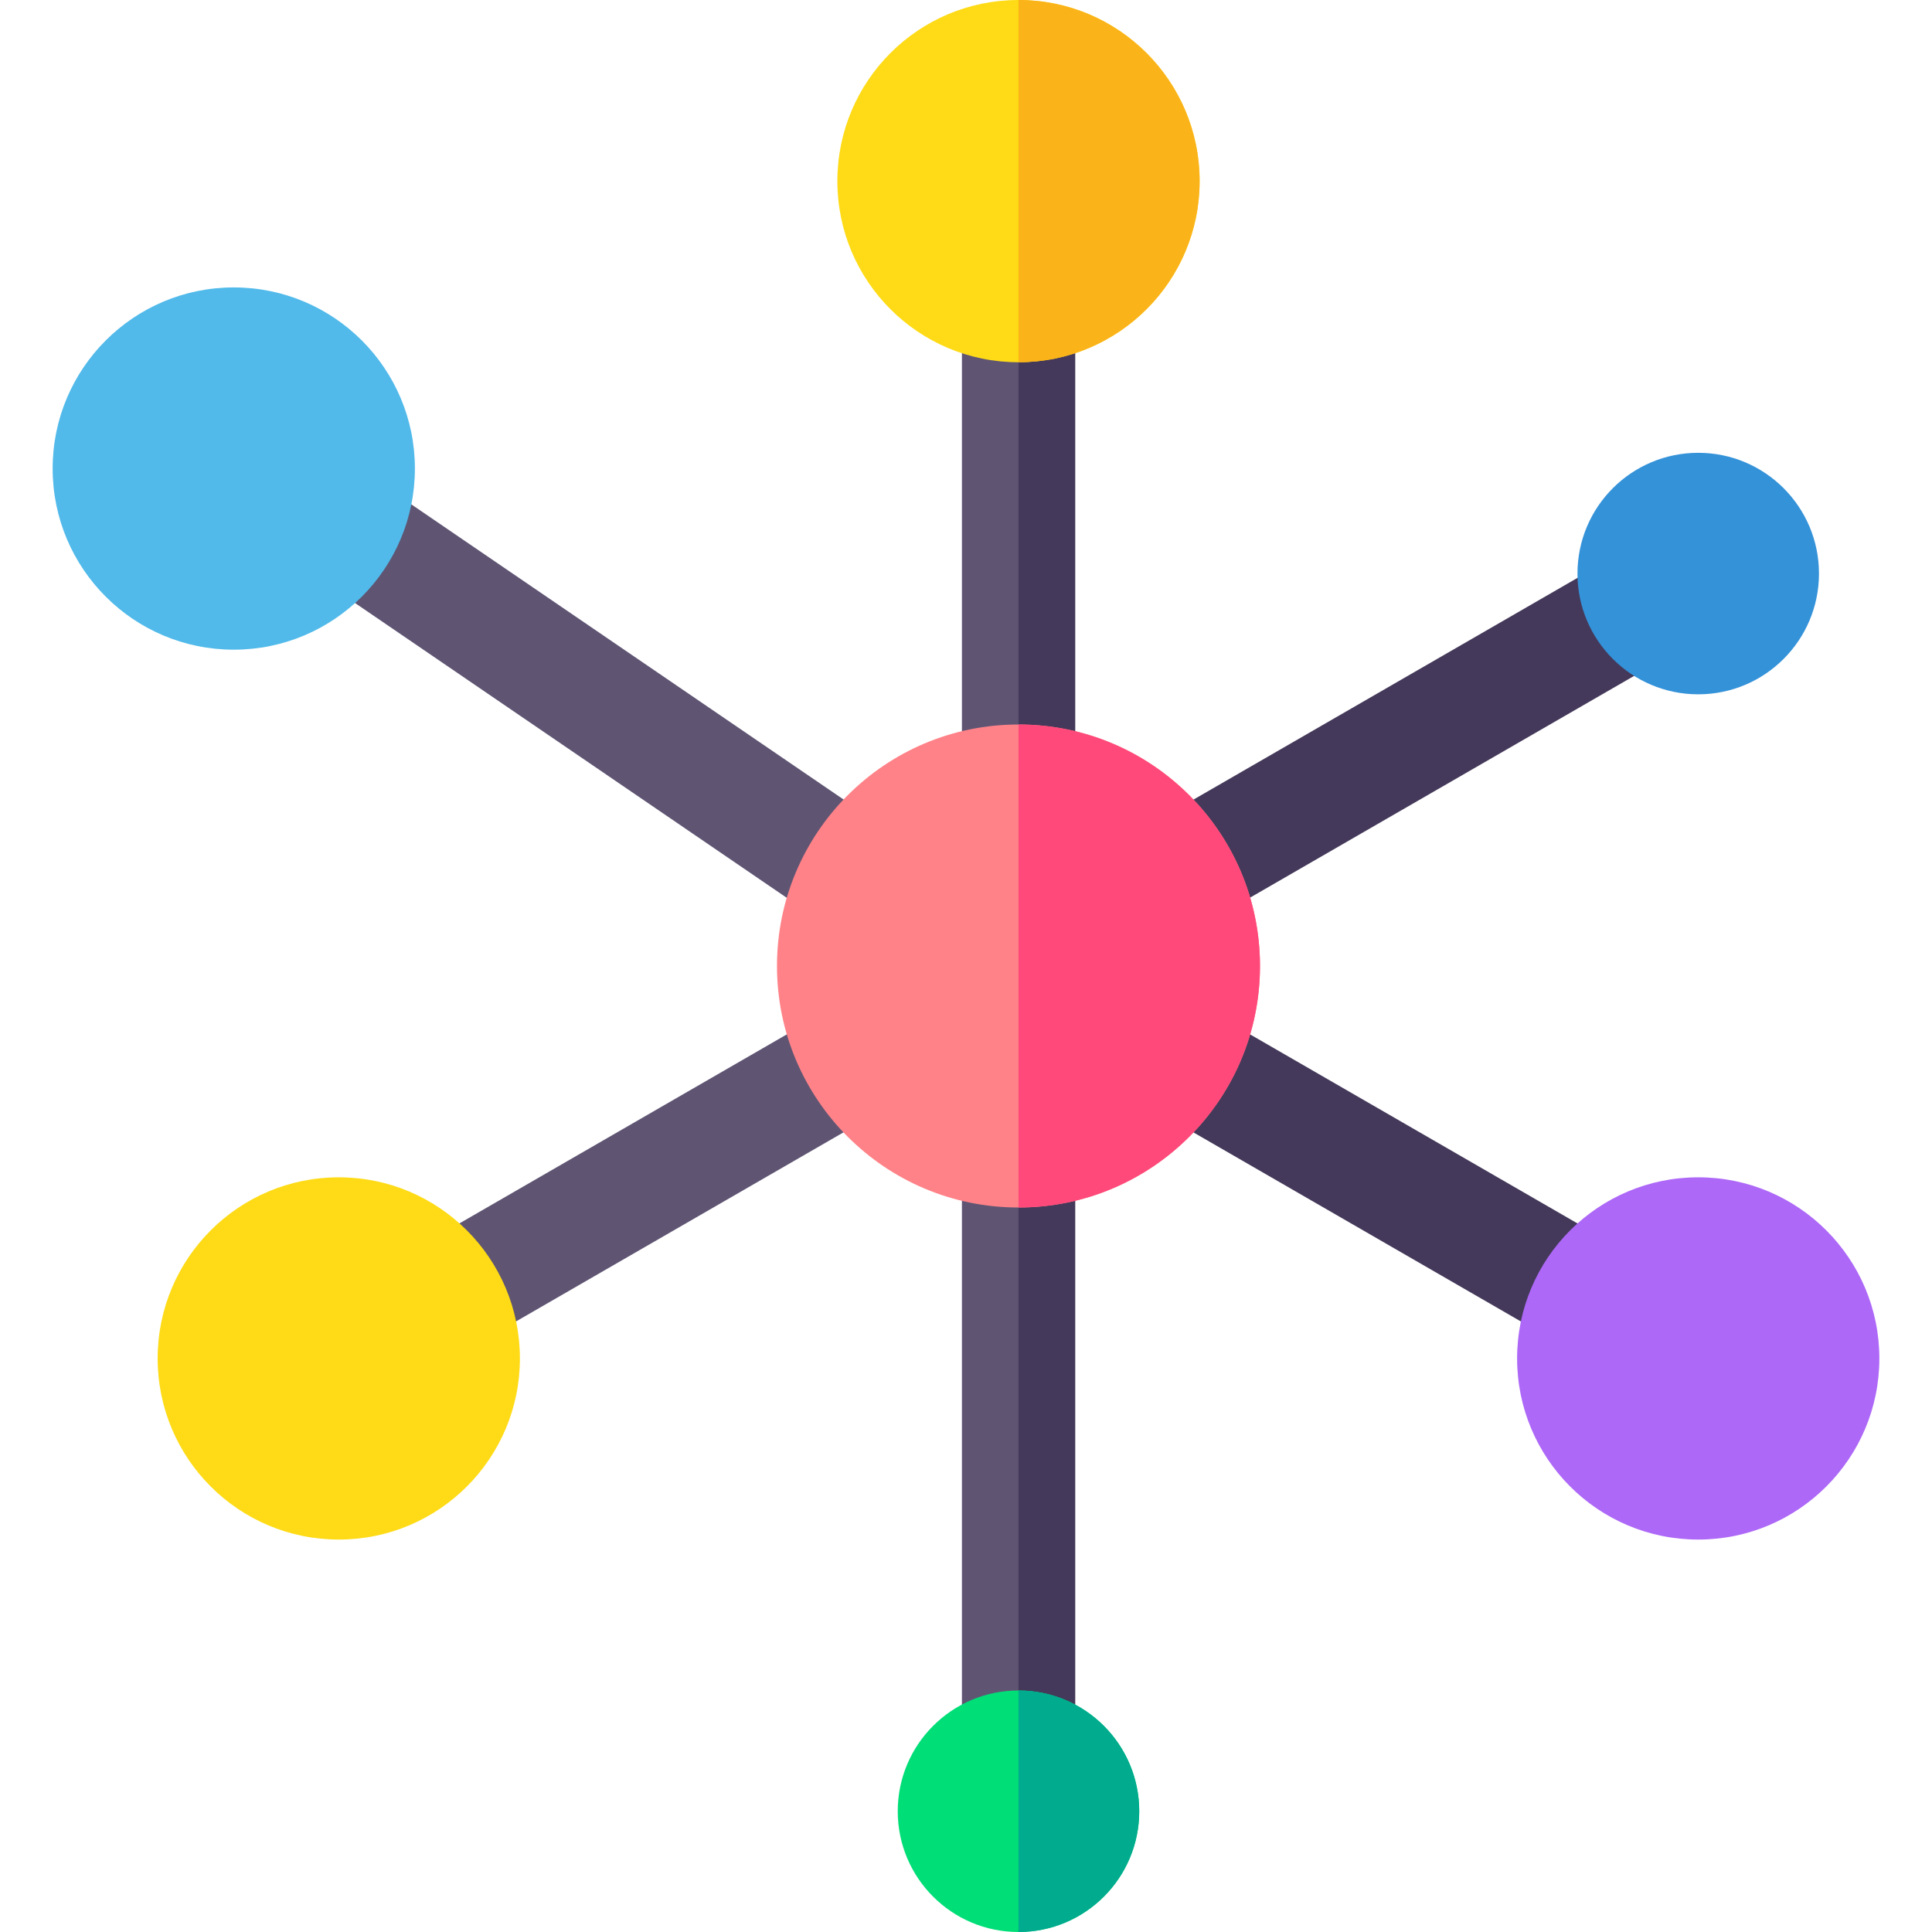
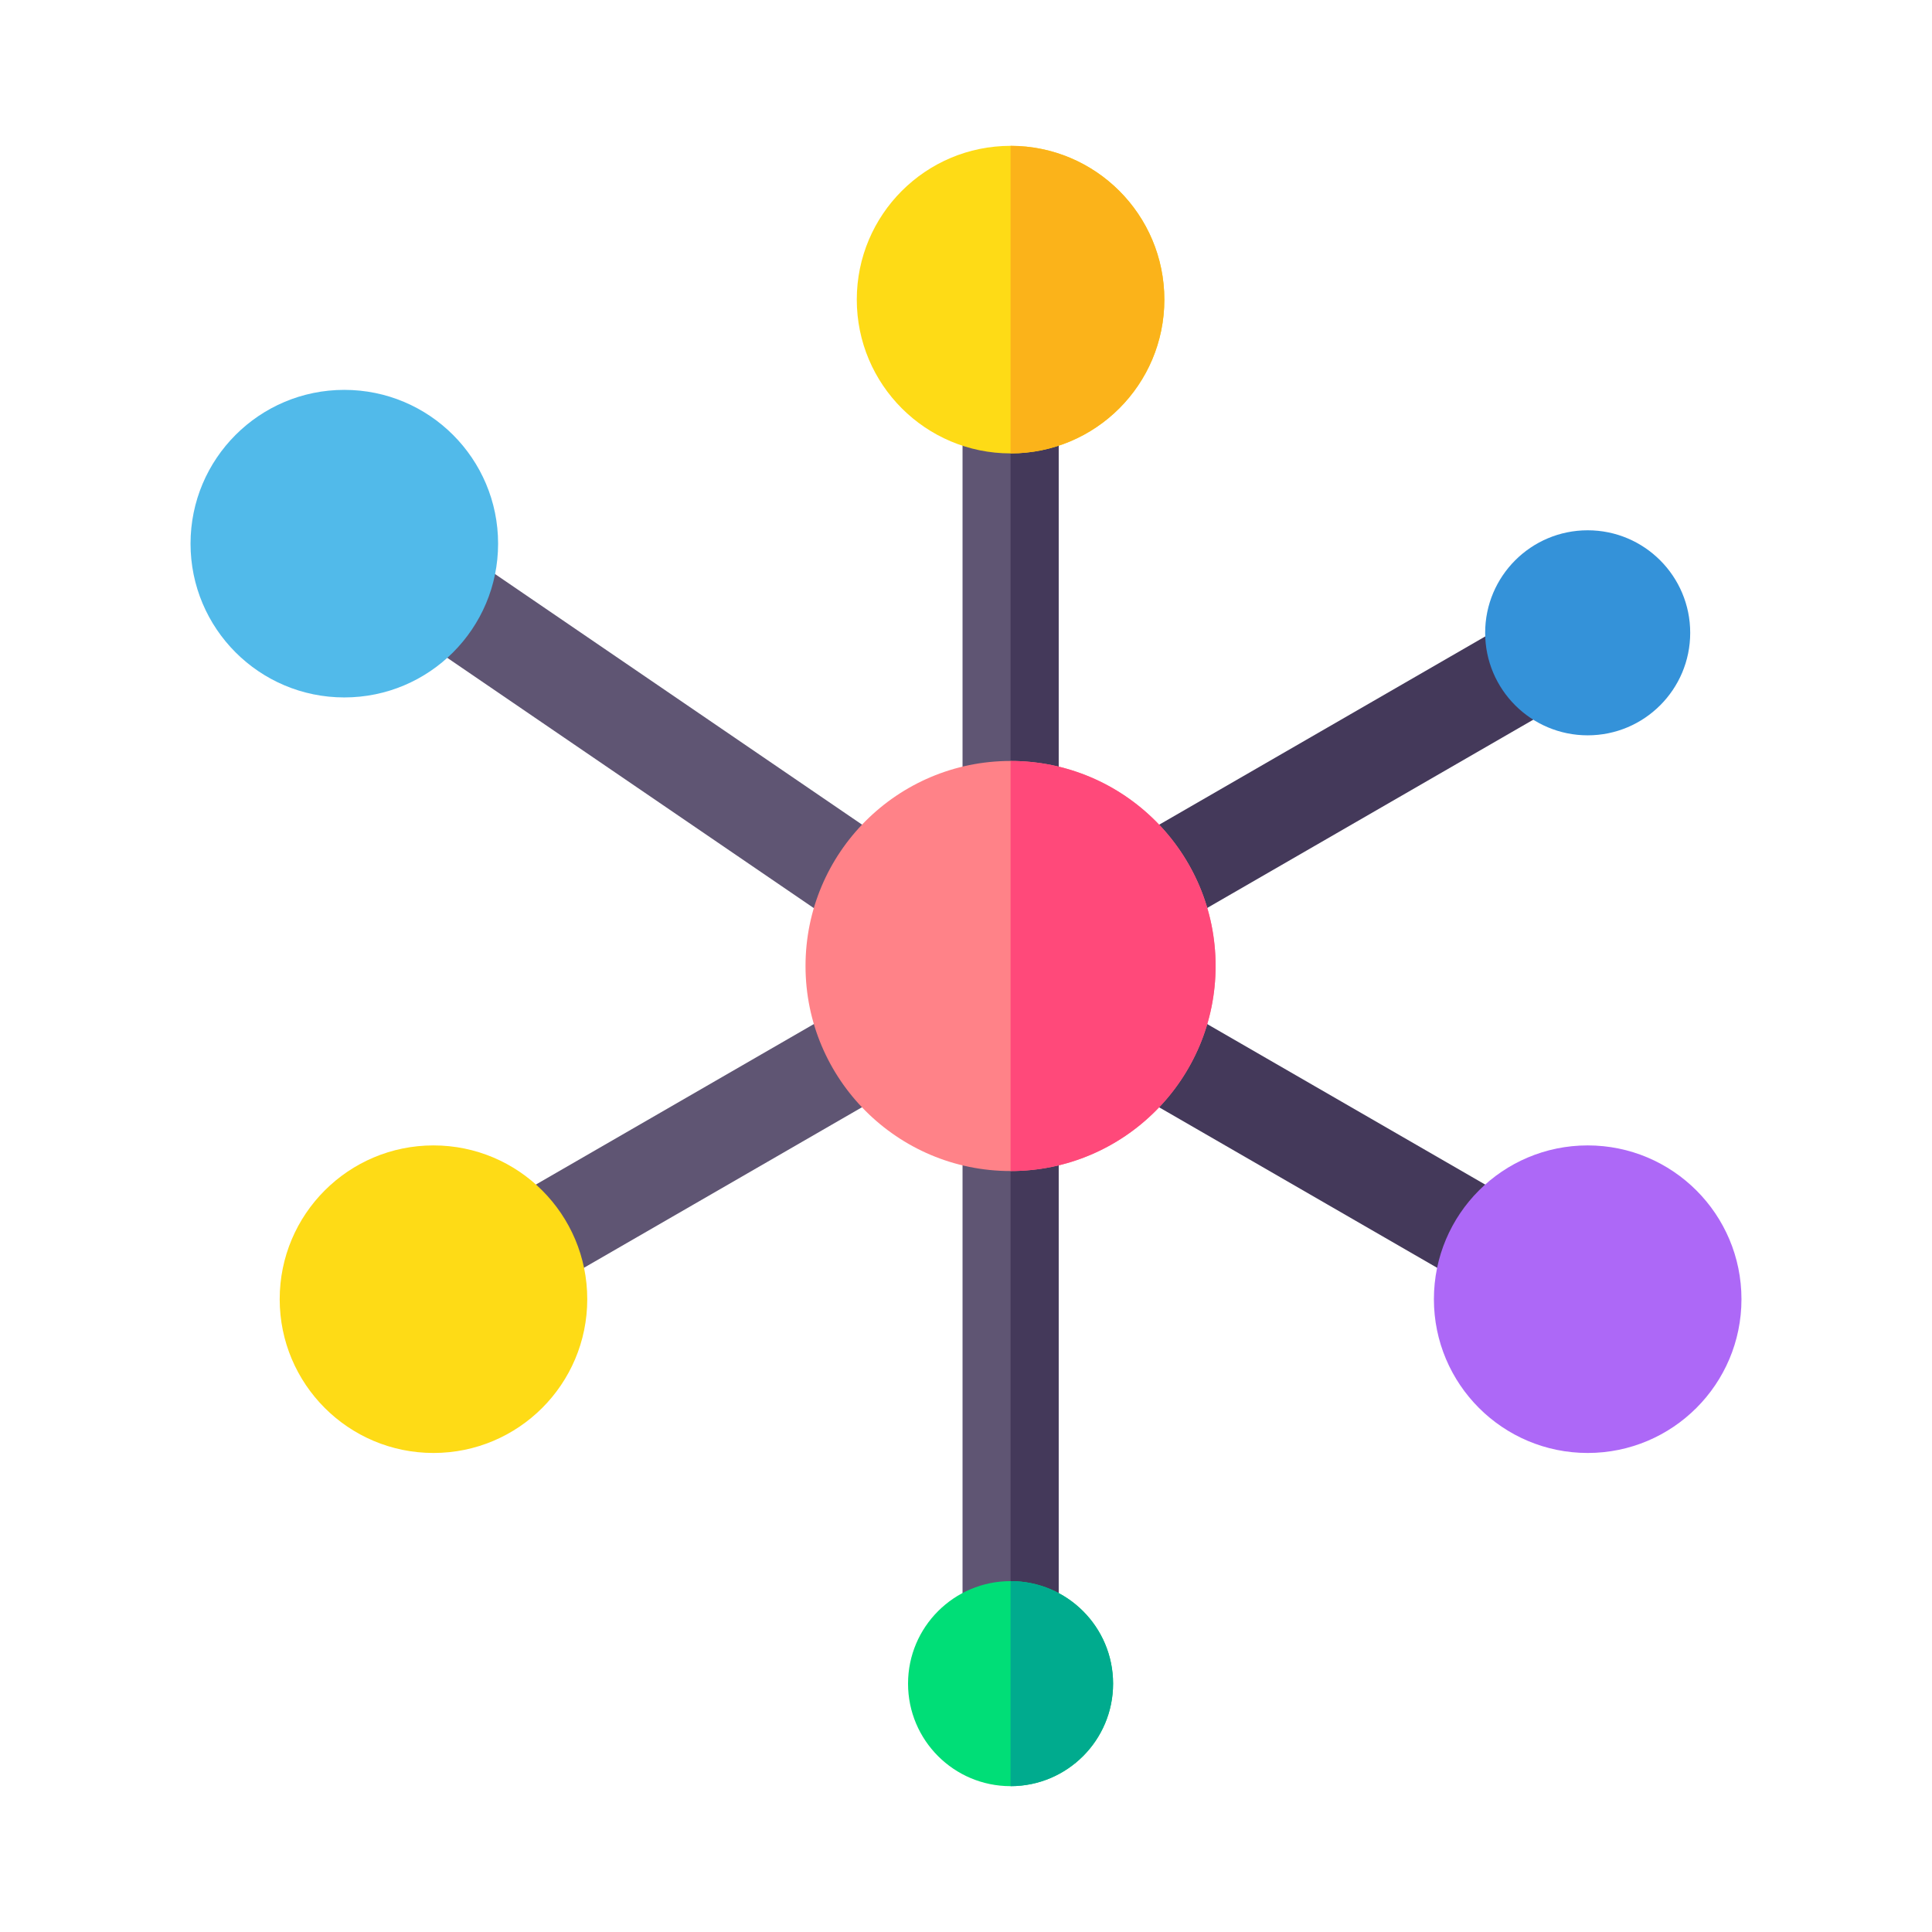
- <svg xmlns="http://www.w3.org/2000/svg" version="1.1" width="512" height="512" x="0" y="0" viewBox="0 0 512 512" style="enable-background:new 0 0 512 512" xml:space="preserve" class="">
-   <g>
-     <path fill="#5f5573" d="M254.92 81h30v126h-30z" class="" />
-     <path fill="#44395a" d="M269.91 81h15.01v126h-15.01z" class="" />
-     <path fill="#5f5573" d="M254.92 305h30v158h-30z" class="" />
-     <path fill="#44395a" d="M269.91 305h15.01v158h-15.01z" class="" />
-     <circle cx="269.91" cy="48" r="48" fill="#fedb16" />
-     <path fill="#fbb31a" d="M317.91 48c0 26.51-21.49 48-48 48V0c26.51 0 48 21.49 48 48z" />
-     <path fill="#5f5573" d="m82.682 152.02 16.92-24.78 135.796 92.723-16.92 24.78z" class="" />
-     <path fill="#44395a" d="m304.843 293.5 15-25.98 109.116 63-15 25.98zM304.841 218.508l122.976-71.002 15 25.98-122.976 71.002z" class="" />
-     <path fill="#5f5573" d="m110.857 330.504 109.116-63 15 25.98-109.116 63z" class="" />
-     <circle cx="450.048" cy="152" r="32" fill="#3492d9" />
-     <circle cx="269.91" cy="256" r="64" fill="#ff8288" />
-     <path fill="#ff497a" d="M333.91 256c0 35.35-28.65 64-64 64V192c35.35 0 64 28.65 64 64z" class="" />
-     <circle cx="269.91" cy="480" r="32" fill="#00de77" />
-     <path fill="#00ab8e" d="M301.91 480c0 17.67-14.32 32-32 32v-64c17.68 0 32 14.33 32 32z" />
-     <circle cx="61.952" cy="124.171" r="48" fill="#51baea" />
-     <circle cx="89.781" cy="360" r="48" fill="#fedb16" />
-     <circle cx="450.048" cy="360" r="48" fill="#ad68f7">
+ <svg xmlns="http://www.w3.org/2000/svg" version="1.1" width="512" height="512" x="0" y="0" viewBox="0 0 512 512" style="enable-background:new 0 0 512 512" xml:space="preserve" class="" id="svg6788">
+   <defs id="defs6792" />
+   <g id="g6786" transform="matrix(0.8490292,0,0,0.8490292,38.64851,38.64851)">
+     <path fill="#5f5573" d="m 254.92,81 h 30 v 126 h -30 z" class="" id="path6752" />
+     <path fill="#44395a" d="m 269.91,81 h 15.01 v 126 h -15.01 z" class="" id="path6754" />
+     <path fill="#5f5573" d="m 254.92,305 h 30 v 158 h -30 z" class="" id="path6756" />
+     <path fill="#44395a" d="m 269.91,305 h 15.01 v 158 h -15.01 z" class="" id="path6758" />
+     <circle cx="269.91" cy="48" r="48" fill="#fedb16" id="circle6760" />
+     <path fill="#fbb31a" d="m 317.91,48 c 0,26.51 -21.49,48 -48,48 V 0 c 26.51,0 48,21.49 48,48 z" id="path6762" />
+     <path fill="#5f5573" d="m 82.682,152.02 16.92,-24.78 135.796,92.723 -16.92,24.78 z" class="" id="path6764" />
+     <path fill="#44395a" d="m 304.843,293.5 15,-25.98 109.116,63 -15,25.98 z m -0.002,-74.992 122.976,-71.002 15,25.98 -122.976,71.002 z" class="" id="path6766" />
+     <path fill="#5f5573" d="m 110.857,330.504 109.116,-63 15,25.98 -109.116,63 z" class="" id="path6768" />
+     <circle cx="450.048" cy="152" r="32" fill="#3492d9" id="circle6770" />
+     <circle cx="269.91" cy="256" r="64" fill="#ff8288" id="circle6772" />
+     <path fill="#ff497a" d="m 333.91,256 c 0,35.35 -28.65,64 -64,64 V 192 c 35.35,0 64,28.65 64,64 z" class="" id="path6774" />
+     <circle cx="269.91" cy="480" r="32" fill="#00de77" id="circle6776" />
+     <path fill="#00ab8e" d="m 301.91,480 c 0,17.67 -14.32,32 -32,32 v -64 c 17.68,0 32,14.33 32,32 z" id="path6778" />
+     <circle cx="61.952" cy="124.171" r="48" fill="#51baea" id="circle6780" />
+     <circle cx="89.781" cy="360" r="48" fill="#fedb16" id="circle6782" />
+     <circle cx="450.048" cy="360" r="48" fill="#ad68f7" id="circle6784">

    </circle>
  </g>
</svg>
